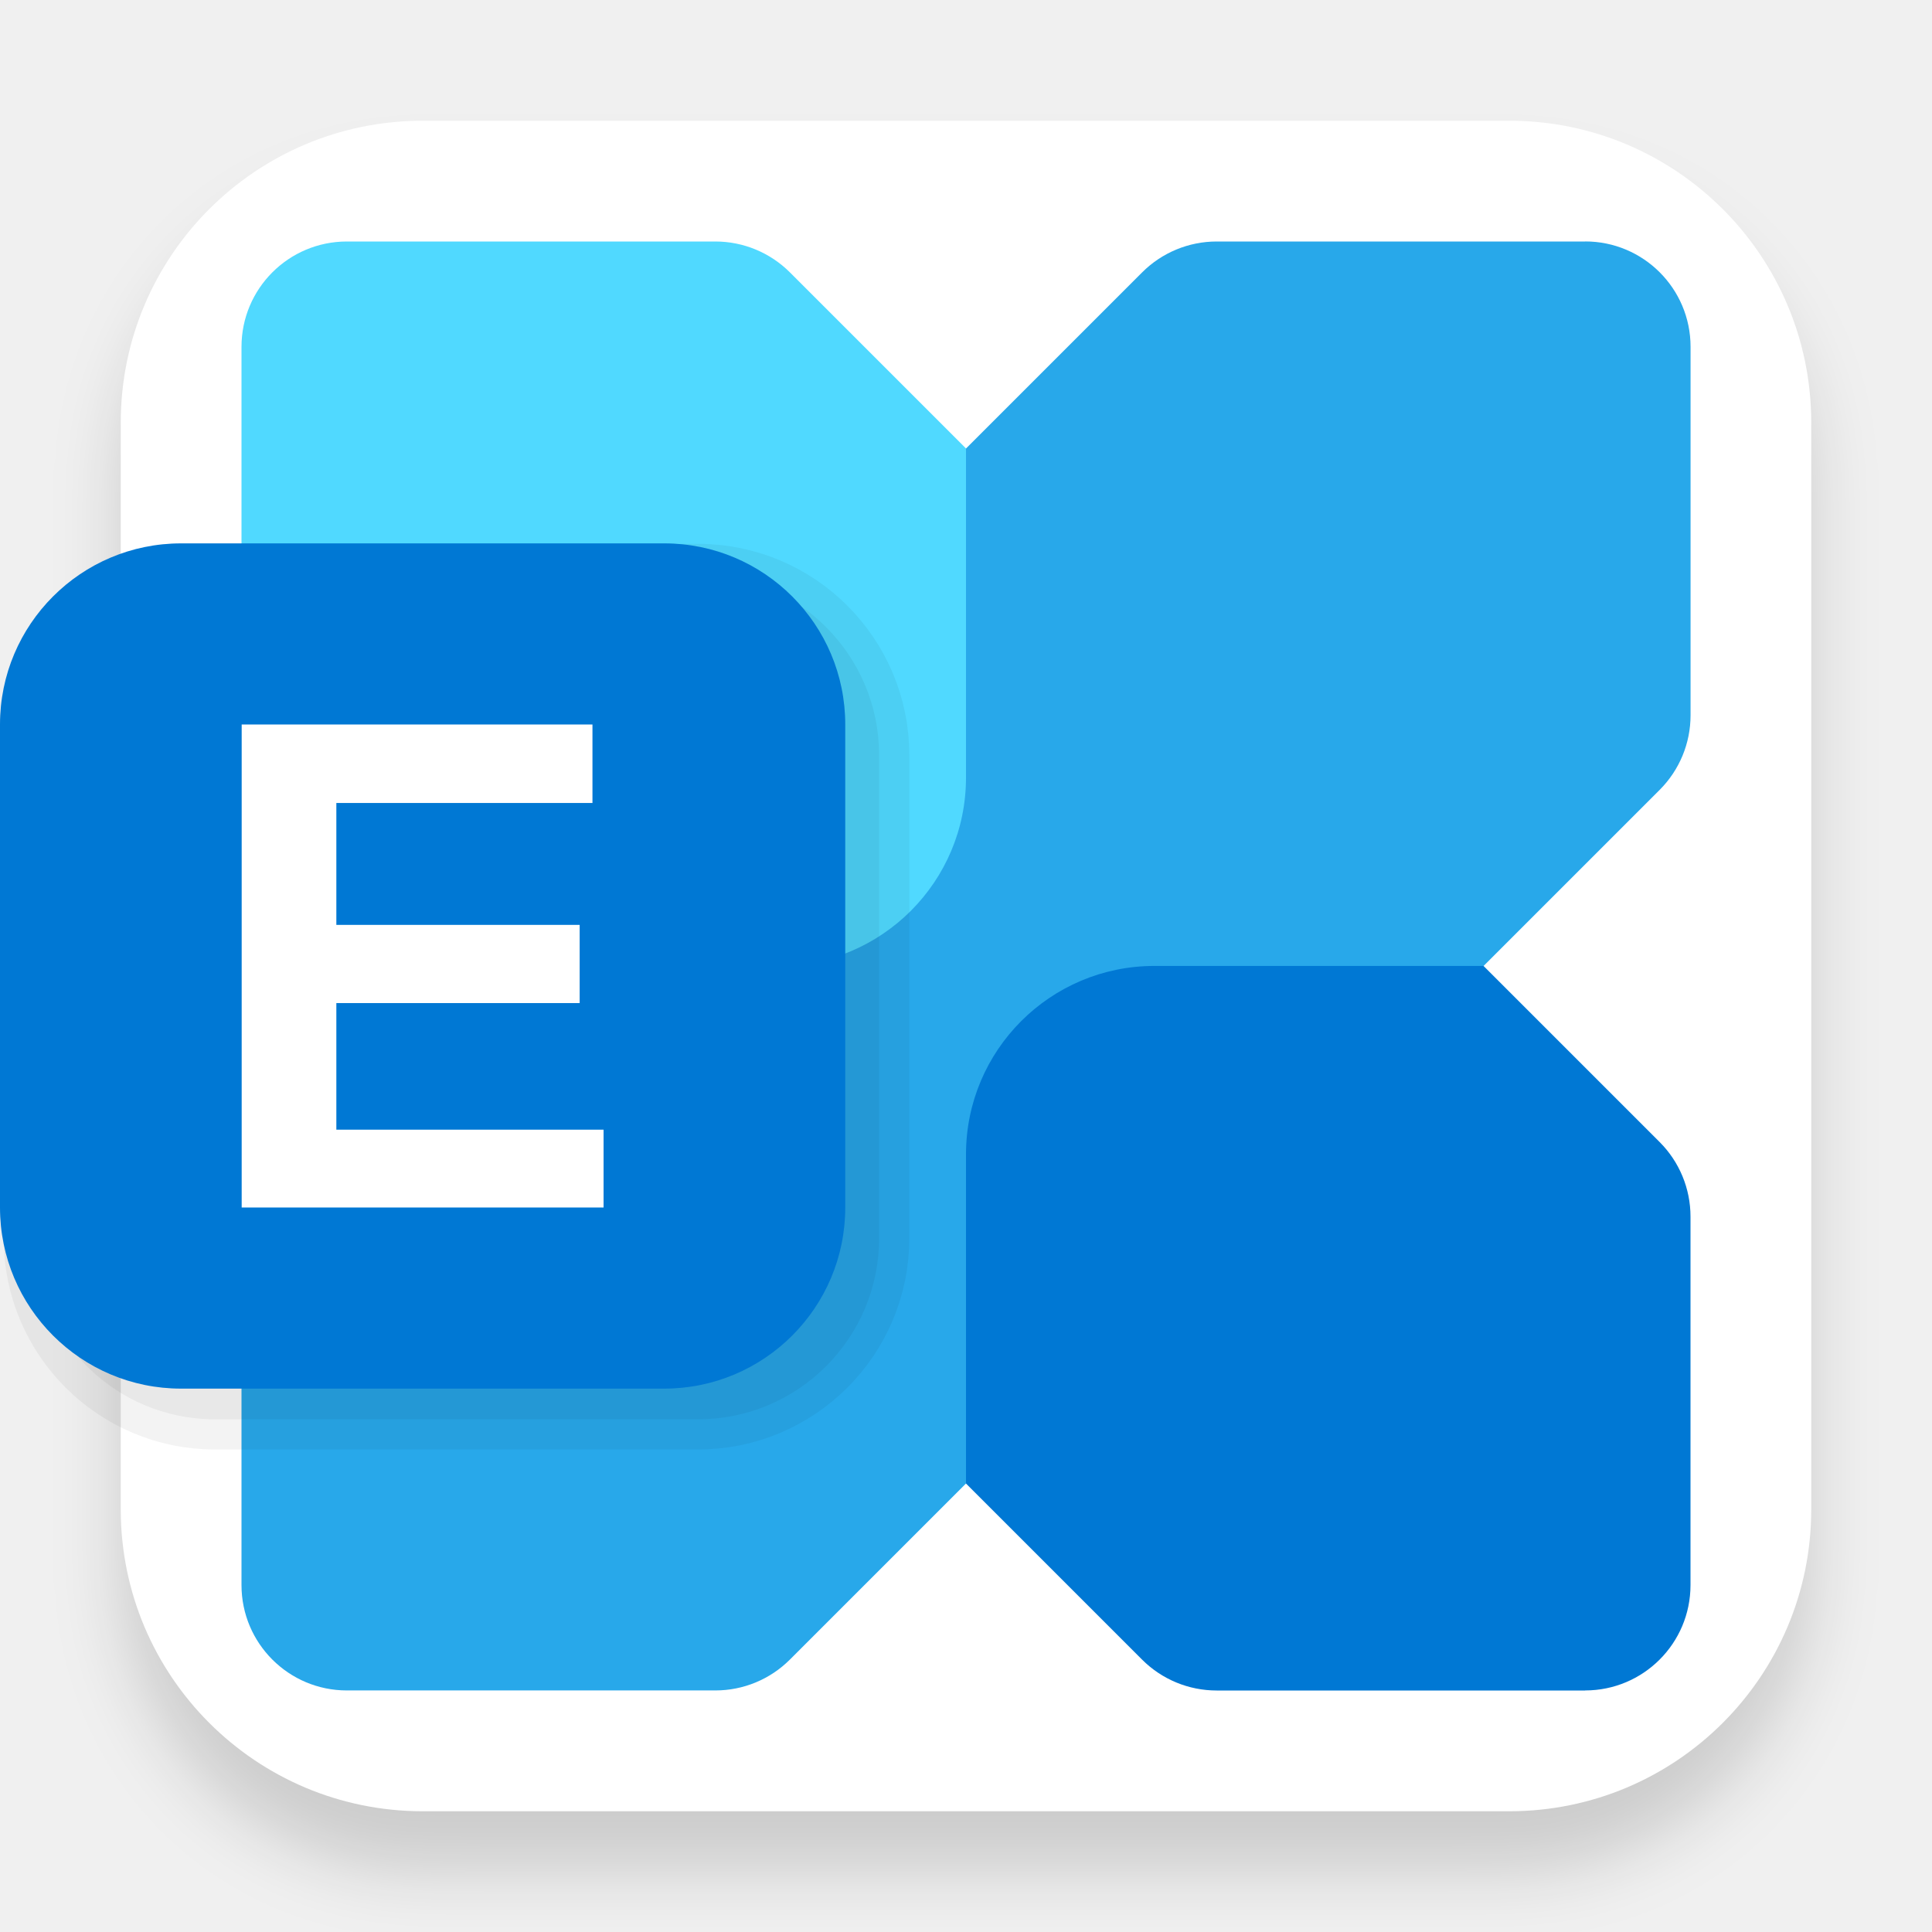
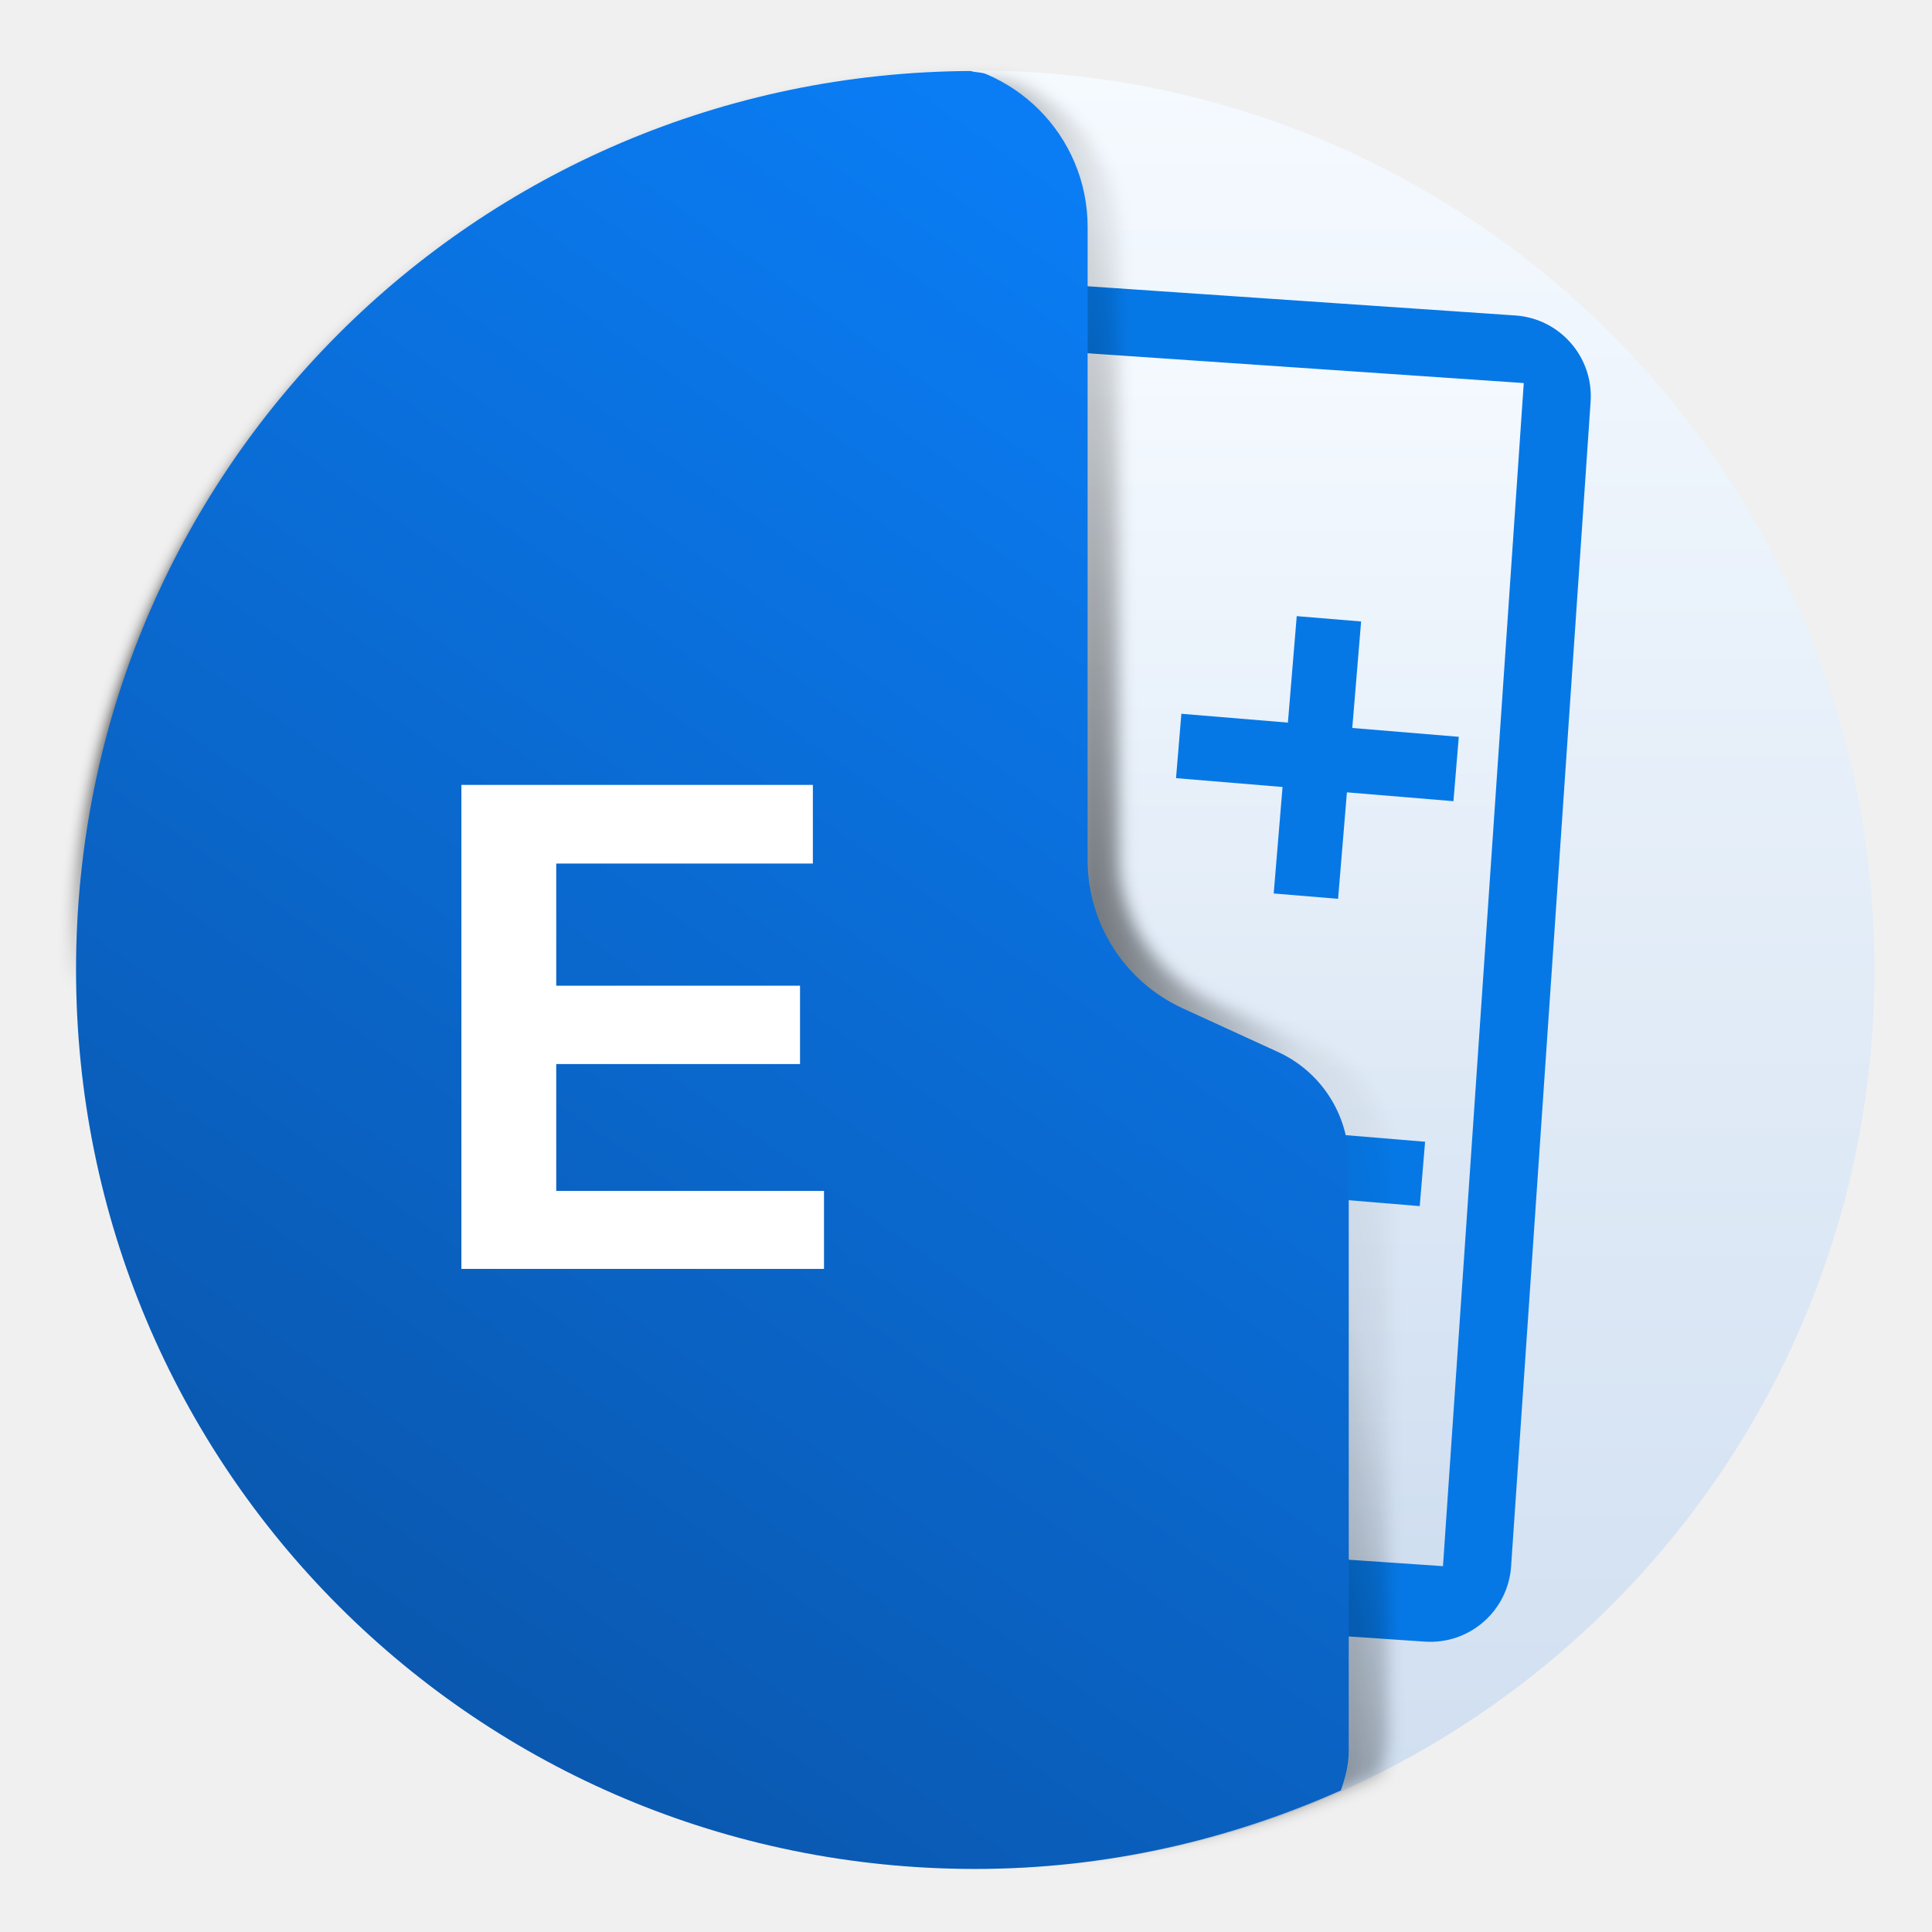
- <svg xmlns="http://www.w3.org/2000/svg" width="32" height="32" version="1.1">
+ <svg xmlns="http://www.w3.org/2000/svg" xmlns:xlink="http://www.w3.org/1999/xlink" width="64" height="64" version="1.1">
  <defs>
-     <clipPath id="b">
-       <path d="m0 0h192v152h-192z" />
-     </clipPath>
-     <clipPath id="c">
-       <path d="m0 0h192v152h-192z" />
-     </clipPath>
-     <clipPath id="d">
-       <path d="m0 0h192v152h-192z" />
-     </clipPath>
-     <clipPath id="e">
-       <path d="m0 0h192v152h-192z" />
-     </clipPath>
-     <filter id="filter975" x="-.048" y="-.048" width="1.096" height="1.096" color-interpolation-filters="sRGB">
-       <feGaussianBlur stdDeviation="0.56" />
+     <linearGradient id="b-3" x1="410.79" x2="410.79" y1="546.47" y2="501.28" gradientTransform="matrix(1.3182,0,0,1.3182,-506.82,-658.63)" gradientUnits="userSpaceOnUse">
+       <stop stop-color="#cfdef0" offset="0" />
+       <stop stop-color="#f5faff" offset="1" />
+     </linearGradient>
+     <linearGradient id="linearGradient1026" x1="371.31" x2="371.31" y1="-21.402" y2="-407.77" gradientTransform="matrix(.089182 0 0 .089182 118.06 50.277)" gradientUnits="userSpaceOnUse" xlink:href="#b-3" />
+     <filter id="filter1047" x="-.014" y="-.01" width="1.028" height="1.021" color-interpolation-filters="sRGB">
+       <feGaussianBlur stdDeviation="0.256" />
    </filter>
+     <linearGradient id="linearGradient952" x1="410.79" x2="410.79" y1="546.47" y2="501.28" gradientTransform="matrix(1.3182 0 0 1.3182 -506.51 -658.51)" gradientUnits="userSpaceOnUse" xlink:href="#b-3" />
+     <linearGradient id="linearGradient956" x1="121.64" x2="137.18" y1="34.339" y2="31.042" gradientTransform="matrix(.9905 0 0 .9515 .88626 2.4434)" gradientUnits="userSpaceOnUse">
+       <stop offset="0" />
+       <stop stop-opacity=".055" offset=".776" />
+       <stop stop-opacity=".027" offset=".913" />
+       <stop stop-opacity=".02" offset=".932" />
+       <stop stop-opacity=".012" offset=".95" />
+       <stop stop-opacity="0" offset="1" />
+     </linearGradient>
+     <linearGradient id="linearGradient958" x1="418.14" x2="386.16" y1="501.33" y2="546.52" gradientTransform="matrix(1.3182 0 0 1.3182 -506.51 -658.51)" gradientUnits="userSpaceOnUse">
+       <stop stop-color="#0a82ff" offset="0" />
+       <stop stop-color="#0a50a0" offset="1" />
+     </linearGradient>
  </defs>
-   <rect x="2" y="3" width="28" height="28" rx="5" ry="5" color="#000000" filter="url(#filter975)" opacity=".15" />
-   <rect x="2" y="2" width="28" height="28" rx="5" ry="5" color="#000000" fill="#fff" />
-   <g stroke-width=".231">
-     <path d="m26.255 4h-6.103a1.745 1.745 0 0 0-1.234 0.511l-14.407 14.406a1.746 1.746 0 0 0-0.511 1.234v6.104a1.745 1.745 0 0 0 1.745 1.744h6.104a1.744 1.744 0 0 0 1.234-0.511l14.407-14.406a1.746 1.746 0 0 0 0.511-1.234v-6.104a1.745 1.745 0 0 0-1.746-1.745z" fill="#28a8ea" />
-     <path d="m26.255 28h-6.104a1.745 1.745 0 0 1-1.234-0.511l-2.917-2.917v-5.452c0-1.723 1.396-3.121 3.121-3.121h5.451l2.917 2.917a1.746 1.746 0 0 1 0.511 1.235v6.104a1.745 1.745 0 0 1-1.745 1.744z" fill="#0078d4" />
-     <path d="m5.745 4h6.104c0.463 0 0.906 0.184 1.234 0.511l2.917 2.917v5.452c0 1.723-1.396 3.12-3.119 3.12h-5.452l-2.918-2.917a1.746 1.746 0 0 1-0.511-1.234v-6.104a1.745 1.745 0 0 1 1.745-1.745z" fill="#50d9ff" />
+   <rect x="2.518" y="2.335" width="59.576" height="59.576" ry="29.788" fill="url(#linearGradient952)" stroke-width="1.004" />
+   <g transform="matrix(1.1994 0 0 1.1994 -140.78 -5.7464)" stroke-width=".089">
+     <rect transform="rotate(3.9056)" x="144.61" y="2.627" width="17.404" height="36.713" ry="2.237" fill="#0678e6" />
+     <path d="m143.79 14.301 15.67 1.07-2.231 32.676-15.67-1.07z" fill="url(#linearGradient1026)" />
+     <path d="m153.19 21.808-0.244 2.941-2.942-0.244-0.148 1.778 2.942 0.244-0.244 2.941 1.778 0.148 0.244-2.941 2.942 0.244 0.148-1.778-2.942-0.244 0.244-2.941zm-4.115 13.881-0.148 1.778 7.66 0.636 0.148-1.778z" fill="#0678e6" />
  </g>
-   <g stroke-linecap="round" stroke-linejoin="round">
-     <rect x=".561" y="9.508" width="14" height="14" rx="3" ry="3" opacity=".05" stroke="#000" />
-     <rect x=".561" y="9.508" width="14" height="14" rx="3" ry="3" opacity=".05" stroke-width="3" />
-     <rect y="9" width="14" height="14" rx="3" ry="3" fill="#0078d4" stroke-width="3" />
-   </g>
-   <path d="m9.813 13.3h-4.242v2.019h4.03v1.295h-4.03v2.097h4.426v1.289h-5.994v-8h5.81z" fill="#fff" stroke-width=".243" />
+   <path transform="matrix(1.0001 0 0 .99488 -90.787 .18495)" d="m123.85 2.482c-16.938 0.086-30.551 13.197-30.551 29.489 0 0.195 0.012 0.386 0.015 0.58 0.32-15.379 13.264-27.664 29.332-27.746 0.167 0.05 0.359 0.036 0.518 0.1 0.652 0.265 1.239 0.647 1.731 1.121 0.493 0.473 0.891 1.037 1.167 1.663 0.276 0.626 0.428 1.314 0.428 2.037v19.952c0 1.006 0.306 1.964 0.849 2.776 0.543 0.812 1.324 1.479 2.275 1.897l3.124 1.375c0.707 0.311 1.288 0.807 1.691 1.411 0.403 0.604 0.629 1.316 0.629 2.063v18.564c0 0.439-0.117 0.845-0.259 1.238-3.502 1.495-7.347 2.382-11.418 2.461 0.211 4e-3 0.419 0.015 0.631 0.015 4.462 0 8.669-0.948 12.488-2.578 0.148-0.409 0.271-0.831 0.271-1.288v-19.324c0-0.777-0.236-1.52-0.656-2.148-0.419-0.628-1.024-1.144-1.76-1.468l-3.252-1.431c-0.99-0.436-1.803-1.13-2.368-1.976-0.565-0.846-0.884-1.843-0.884-2.89v-20.769c0-0.752-0.158-1.469-0.445-2.12-0.287-0.652-0.702-1.239-1.215-1.732-0.513-0.493-1.123-0.89-1.801-1.165-0.166-0.067-0.366-0.054-0.54-0.106z" fill="url(#linearGradient956)" filter="url(#filter1047)" stroke-width="1.015" />
+   <path d="m44.417 59.31c0.143-0.413 0.262-0.839 0.262-1.301v-19.51c0-0.785-0.228-1.534-0.635-2.168-0.407-0.634-0.993-1.155-1.707-1.482l-3.154-1.445c-0.96-0.44-1.749-1.14-2.297-1.994s-0.857-1.861-0.857-2.918v-20.969c0-0.759-0.153-1.483-0.432-2.141-0.278-0.658-0.68-1.251-1.178-1.748-0.497-0.497-1.09-0.9-1.748-1.178-0.161-0.068-0.355-0.053-0.523-0.105-16.427 0.087-29.629 13.323-29.629 29.771 0 16.503 13.285 29.789 29.787 29.789 4.327 0 8.408-0.956 12.111-2.602z" fill="url(#linearGradient958)" stroke-width="1.004" />
+   <path d="m26.927 28.606h-8.501v4.047h8.076v2.595h-8.076v4.203h8.87v2.583h-12.012v-16.033h11.643z" fill="#fff" stroke-width=".488" />
</svg>
